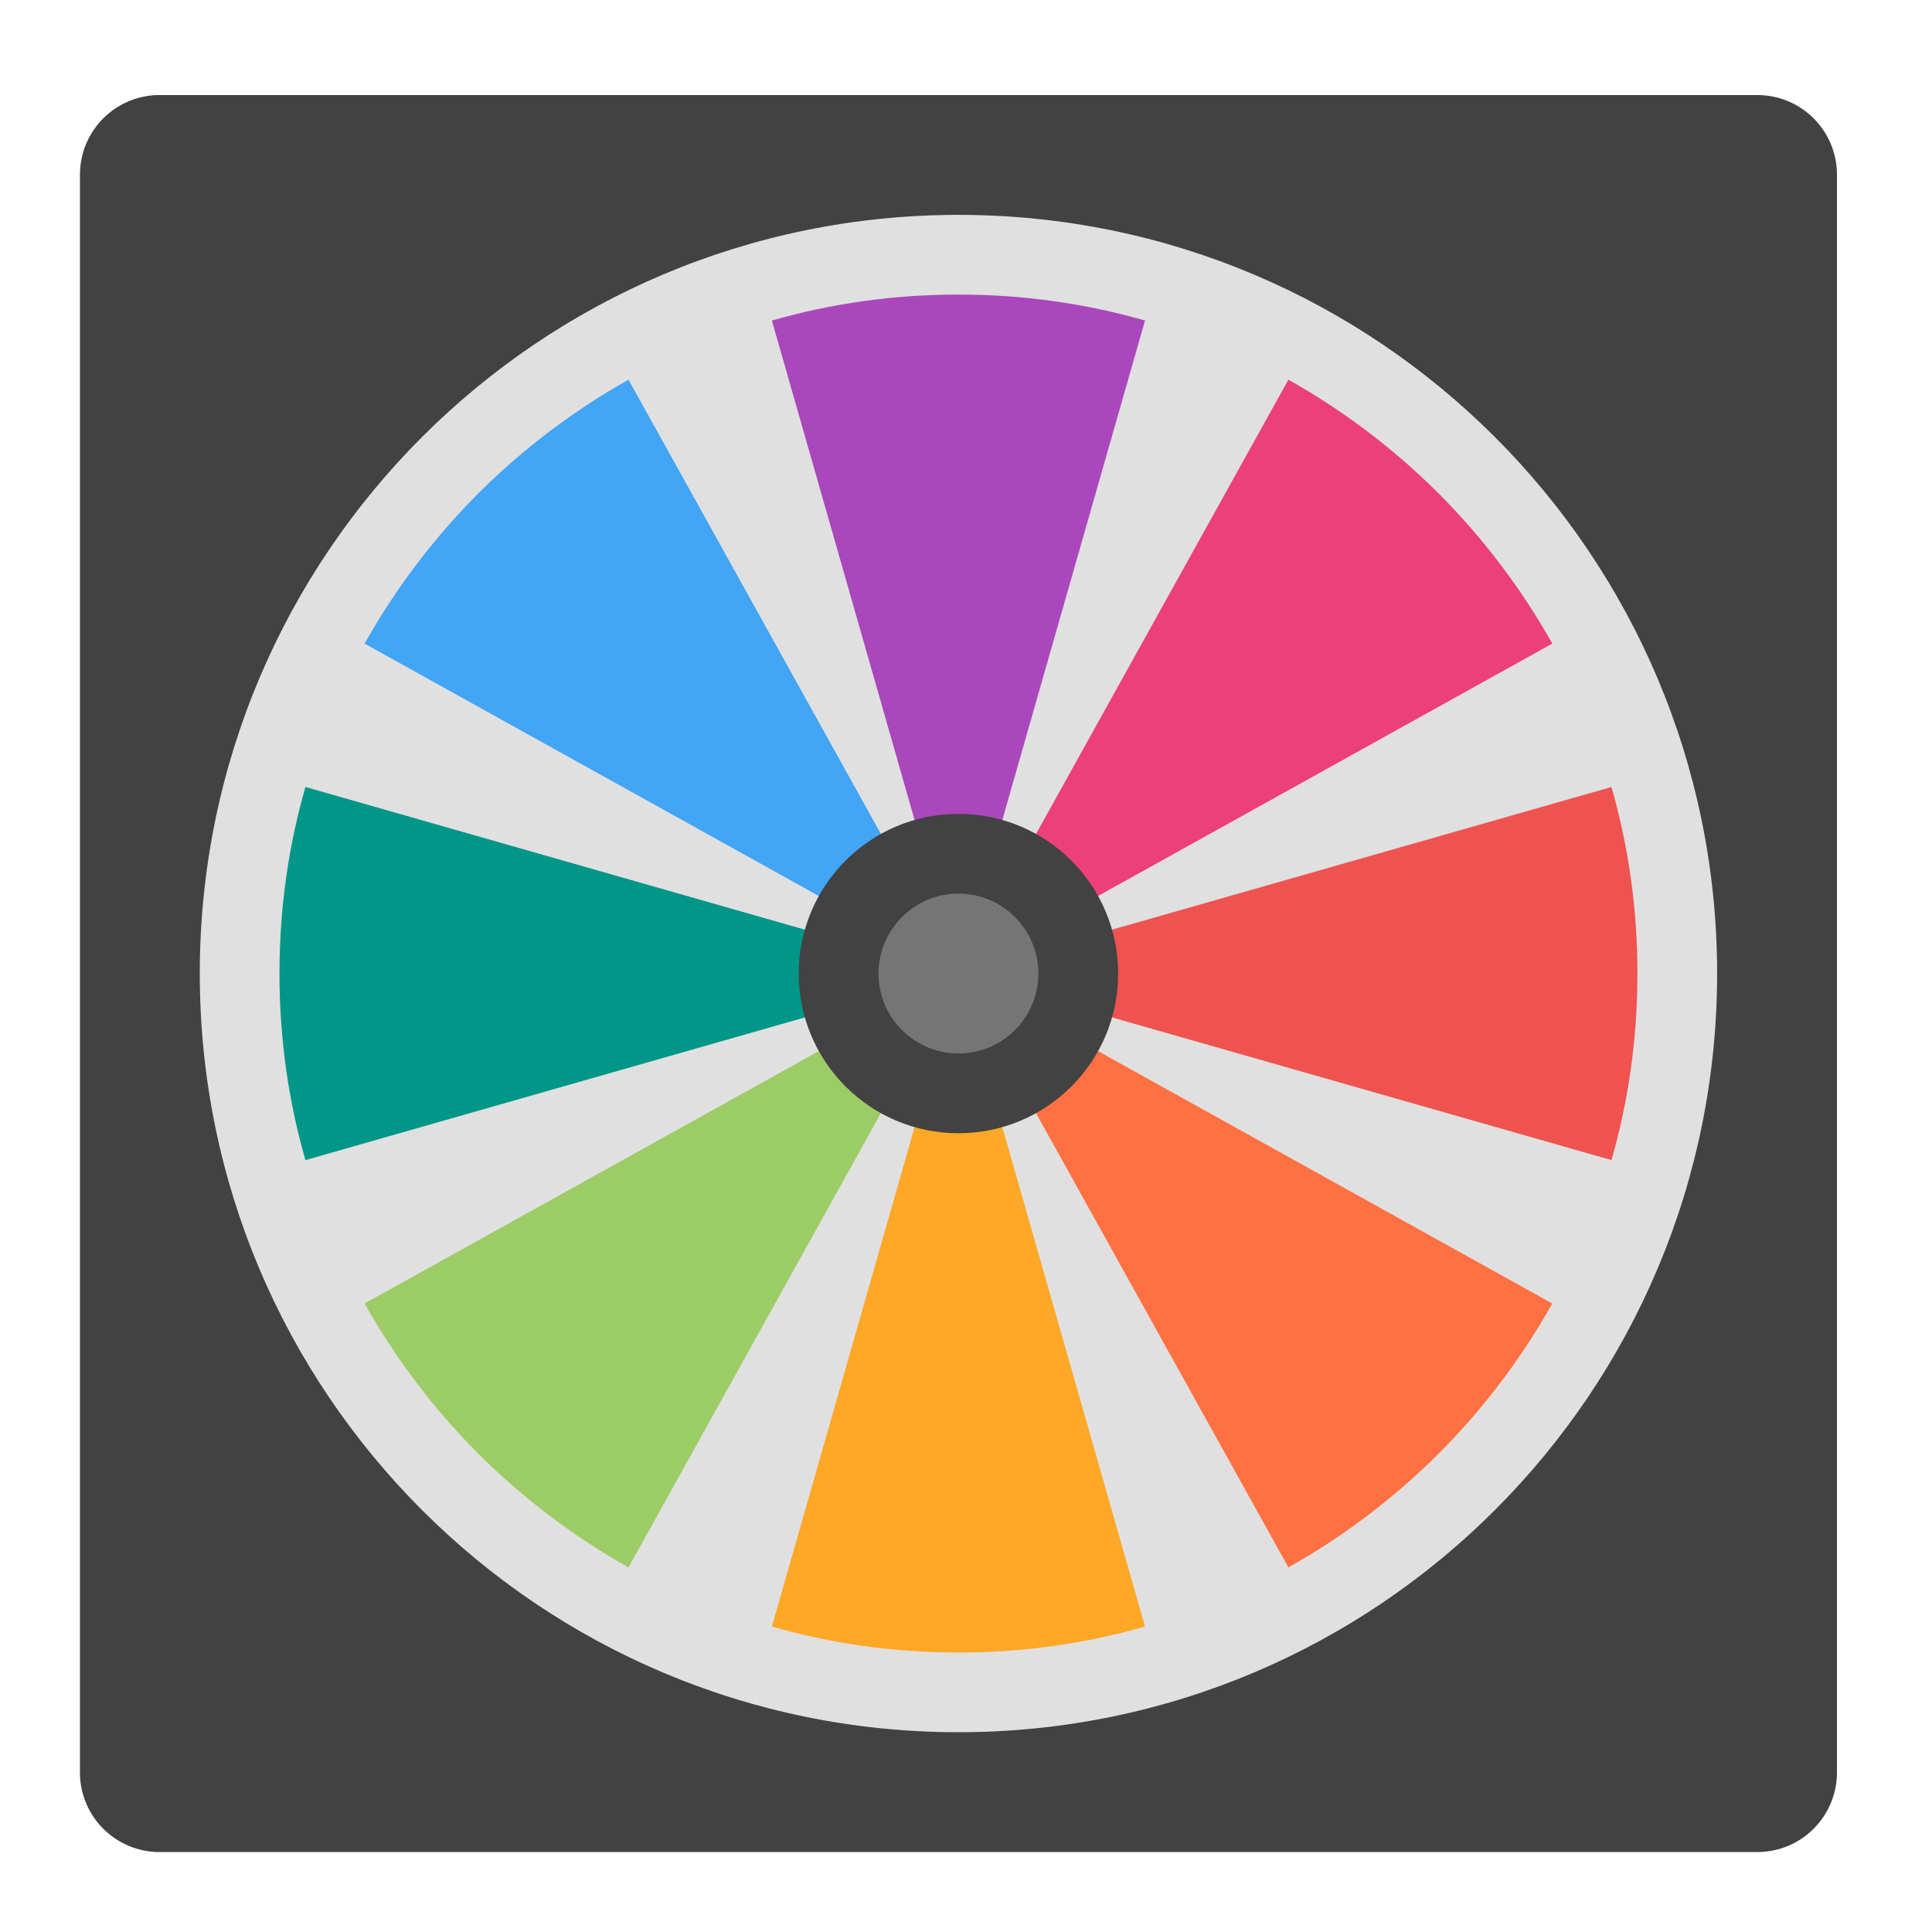
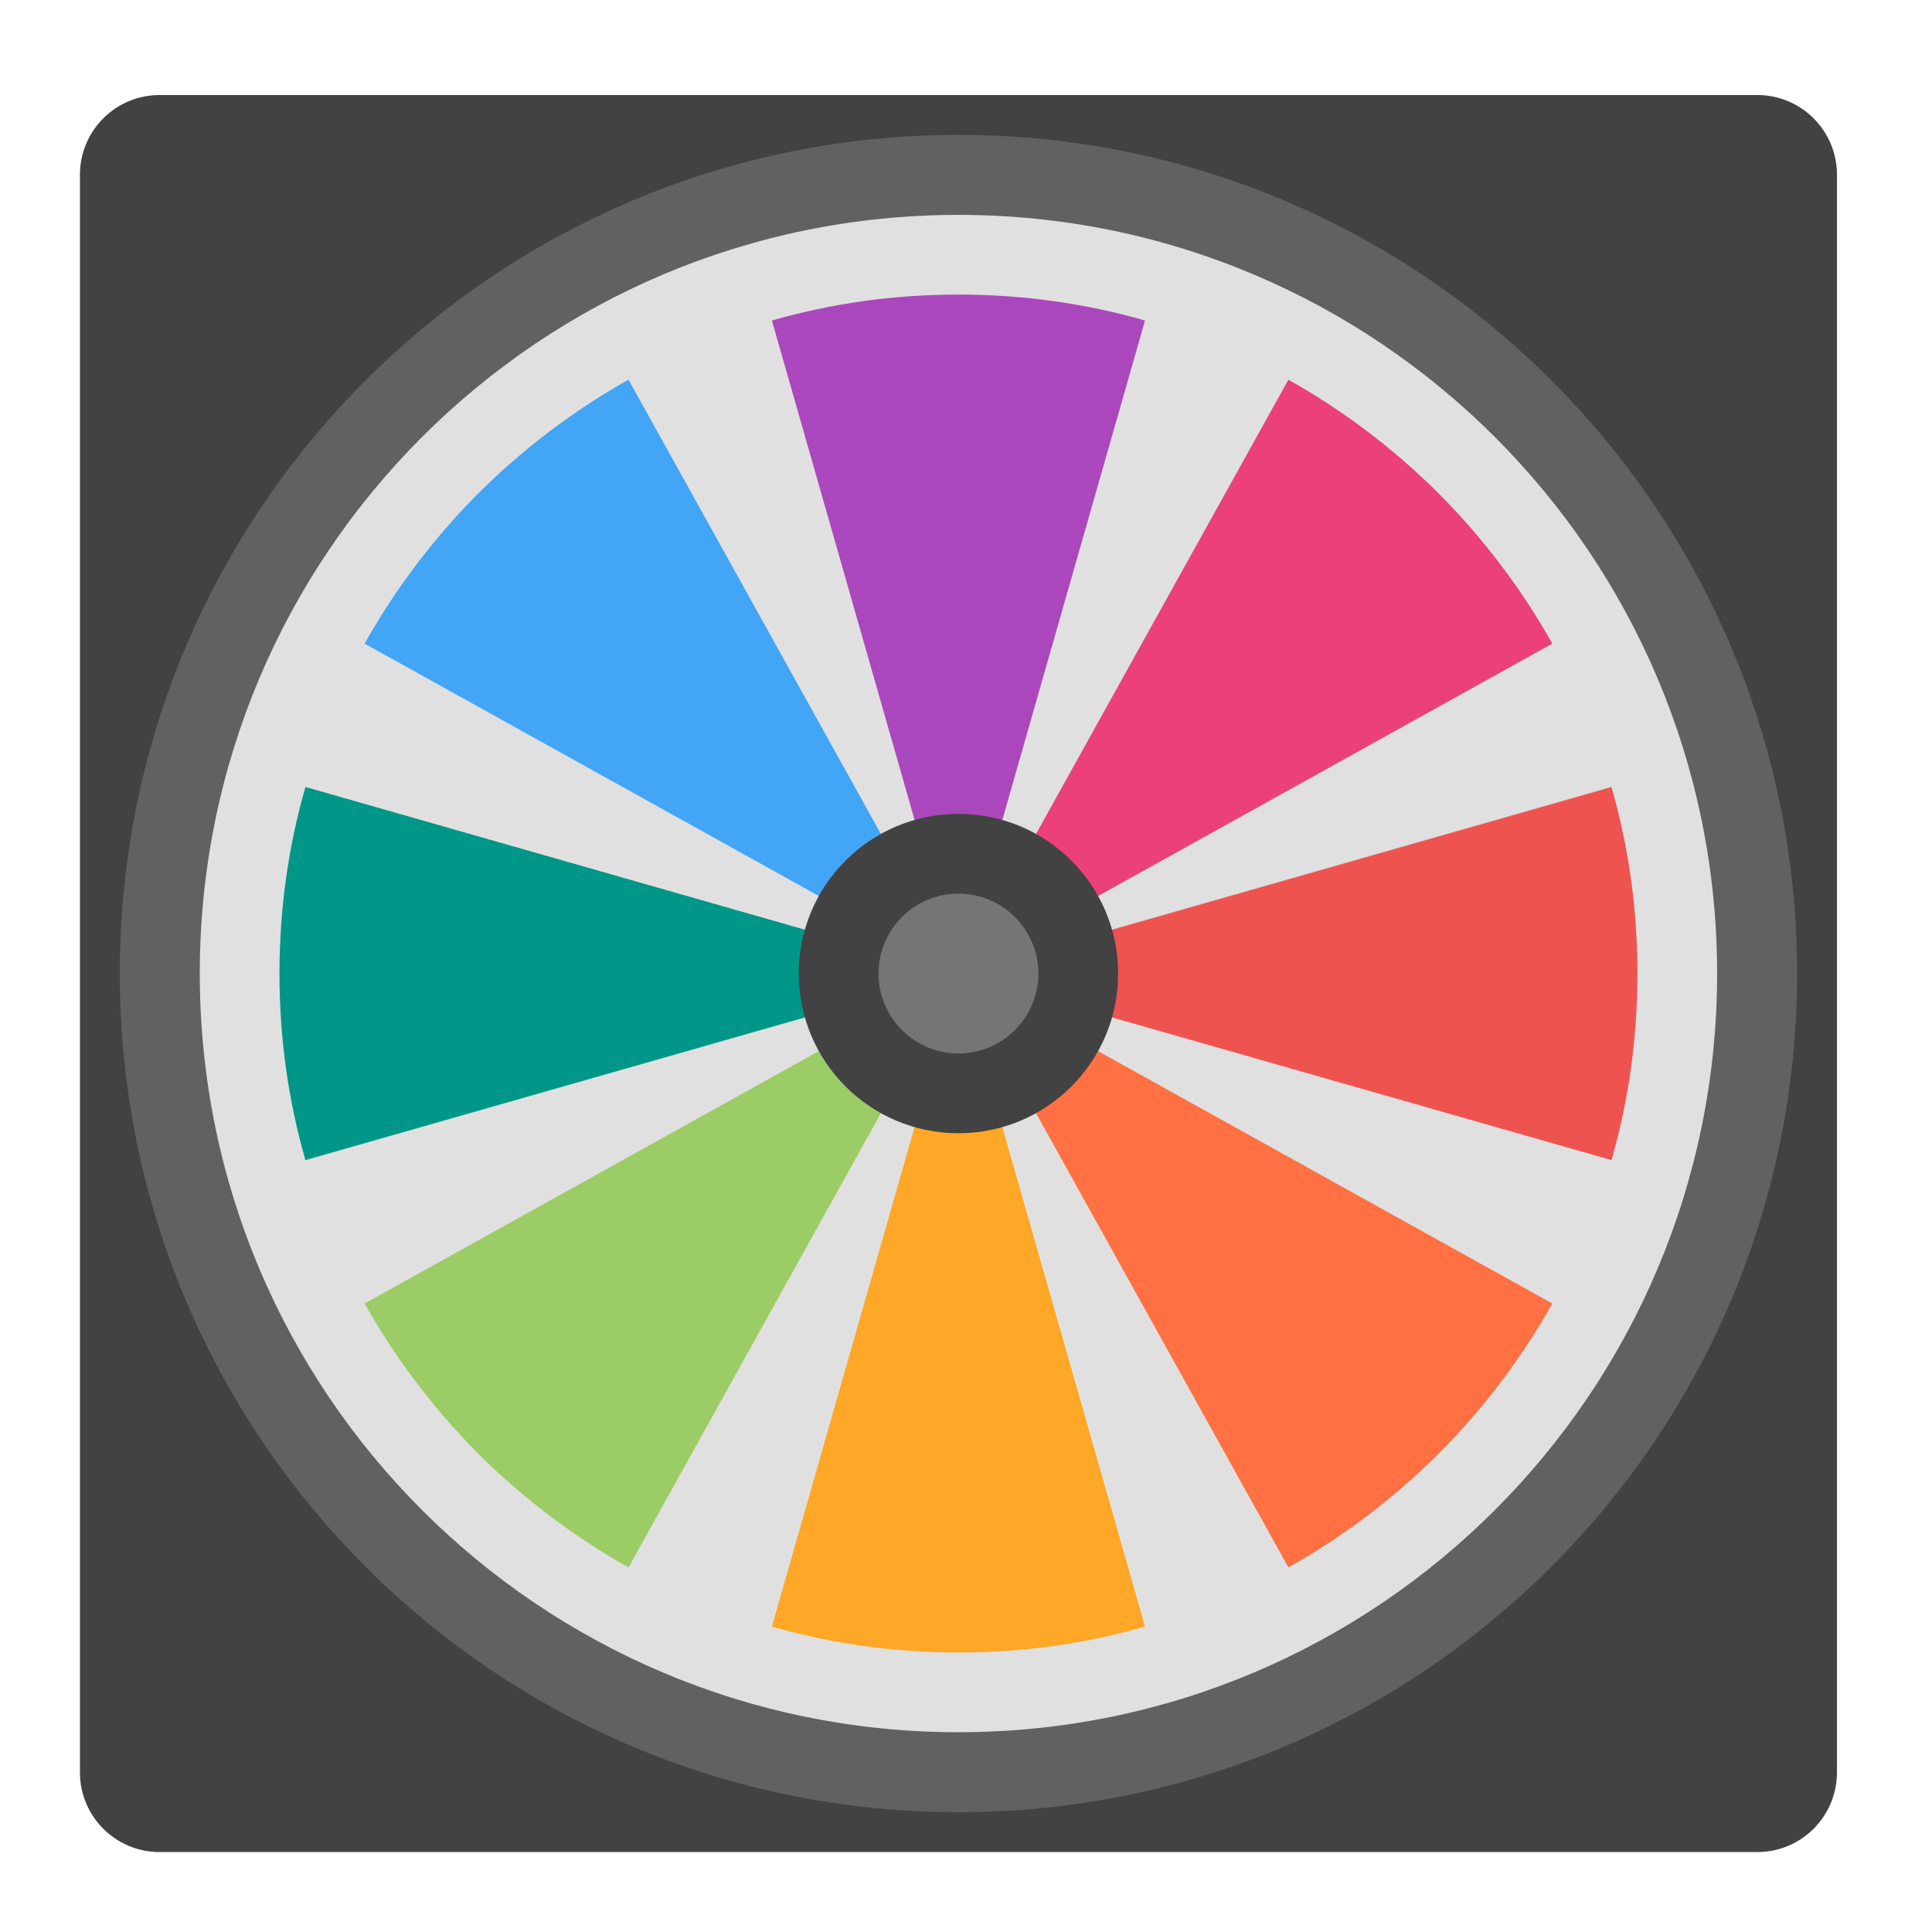
<svg xmlns="http://www.w3.org/2000/svg" width="32px" height="32px" viewBox="0 0 32 32" version="1.1">
  <g id="surface1">
    <path style=" stroke:none;fill-rule:nonzero;fill:rgb(25.882%,25.882%,25.882%);fill-opacity:1;" d="M 2.645 1.574 L 29.105 1.574 C 29.836 1.574 30.426 2.164 30.426 2.895 L 30.426 29.355 C 30.426 30.086 29.836 30.676 29.105 30.676 L 2.645 30.676 C 1.914 30.676 1.324 30.086 1.324 29.355 L 1.324 2.895 C 1.324 2.164 1.914 1.574 2.645 1.574 Z M 2.645 1.574 " />
+     <path style=" stroke:none;fill-rule:nonzero;fill:rgb(38.039%,38.039%,38.039%);fill-opacity:1;" d="M 15.875 2.234 C 23.547 2.234 29.766 8.453 29.766 16.125 C 29.766 23.797 23.547 30.016 15.875 30.016 C 8.203 30.016 1.984 23.797 1.984 16.125 C 1.984 8.453 8.203 2.234 15.875 2.234 Z M 15.875 2.234 " />
    <path style=" stroke:none;fill-rule:nonzero;fill:rgb(87.843%,87.843%,87.843%);fill-opacity:1;" d="M 15.875 3.559 C 22.816 3.559 28.441 9.184 28.441 16.125 C 28.441 23.066 22.816 28.691 15.875 28.691 C 8.934 28.691 3.309 23.066 3.309 16.125 C 3.309 9.184 8.934 3.559 15.875 3.559 Z M 15.875 3.559 " />
    <path style=" stroke:none;fill-rule:nonzero;fill:rgb(92.549%,25.098%,47.843%);fill-opacity:1;" d="M 23.828 8.172 C 23.066 7.414 22.23 6.789 21.34 6.289 L 15.875 16.125 L 25.711 10.66 C 25.211 9.77 24.586 8.934 23.828 8.172 Z M 23.828 8.172 " />
    <path style=" stroke:none;fill-rule:nonzero;fill:rgb(61.176%,80%,39.608%);fill-opacity:1;" d="M 7.922 24.078 C 7.164 23.316 6.539 22.48 6.039 21.59 L 15.875 16.125 L 10.41 25.961 C 9.52 25.461 8.684 24.836 7.922 24.078 Z M 7.922 24.078 " />
    <path style=" stroke:none;fill-rule:nonzero;fill:rgb(93.725%,32.549%,31.373%);fill-opacity:1;" d="M 27.121 16.125 C 27.121 15.051 26.973 14.016 26.691 13.035 L 15.875 16.125 L 26.691 19.215 C 26.973 18.234 27.121 17.199 27.121 16.125 Z M 27.121 16.125 " />
    <path style=" stroke:none;fill-rule:nonzero;fill:rgb(0%,58.824%,53.333%);fill-opacity:1;" d="M 4.629 16.125 C 4.629 15.051 4.777 14.016 5.059 13.035 L 15.875 16.125 L 5.059 19.215 C 4.777 18.234 4.629 17.199 4.629 16.125 Z M 4.629 16.125 " />
    <path style=" stroke:none;fill-rule:nonzero;fill:rgb(100%,43.922%,26.275%);fill-opacity:1;" d="M 23.828 24.078 C 24.586 23.316 25.211 22.48 25.711 21.59 L 15.875 16.125 L 21.34 25.961 C 22.23 25.461 23.066 24.836 23.828 24.078 Z M 23.828 24.078 " />
    <path style=" stroke:none;fill-rule:nonzero;fill:rgb(25.882%,64.706%,96.078%);fill-opacity:1;" d="M 7.922 8.172 C 8.684 7.414 9.52 6.789 10.41 6.289 L 15.875 16.125 L 6.039 10.66 C 6.539 9.77 7.164 8.934 7.922 8.172 Z M 7.922 8.172 " />
    <path style=" stroke:none;fill-rule:nonzero;fill:rgb(100%,65.49%,14.902%);fill-opacity:1;" d="M 15.875 27.371 C 16.949 27.371 17.984 27.223 18.965 26.941 L 15.875 16.125 L 12.785 26.941 C 13.766 27.223 14.801 27.371 15.875 27.371 Z M 15.875 27.371 " />
    <path style=" stroke:none;fill-rule:nonzero;fill:rgb(67.059%,27.843%,73.725%);fill-opacity:1;" d="M 15.875 4.879 C 16.949 4.879 17.984 5.027 18.965 5.309 L 15.875 16.125 L 12.785 5.309 C 13.766 5.027 14.801 4.879 15.875 4.879 Z M 15.875 4.879 " />
    <path style=" stroke:none;fill-rule:nonzero;fill:rgb(25.882%,25.882%,25.882%);fill-opacity:1;" d="M 15.875 13.48 C 17.336 13.48 18.52 14.664 18.52 16.125 C 18.52 17.586 17.336 18.77 15.875 18.77 C 14.414 18.77 13.23 17.586 13.23 16.125 C 13.23 14.664 14.414 13.48 15.875 13.48 Z M 15.875 13.48 " />
    <path style=" stroke:none;fill-rule:nonzero;fill:rgb(45.882%,45.882%,45.882%);fill-opacity:1;" d="M 15.875 14.801 C 16.605 14.801 17.199 15.395 17.199 16.125 C 17.199 16.855 16.605 17.449 15.875 17.449 C 15.145 17.449 14.551 16.855 14.551 16.125 C 14.551 15.395 15.145 14.801 15.875 14.801 Z M 15.875 14.801 " />
  </g>
</svg>
